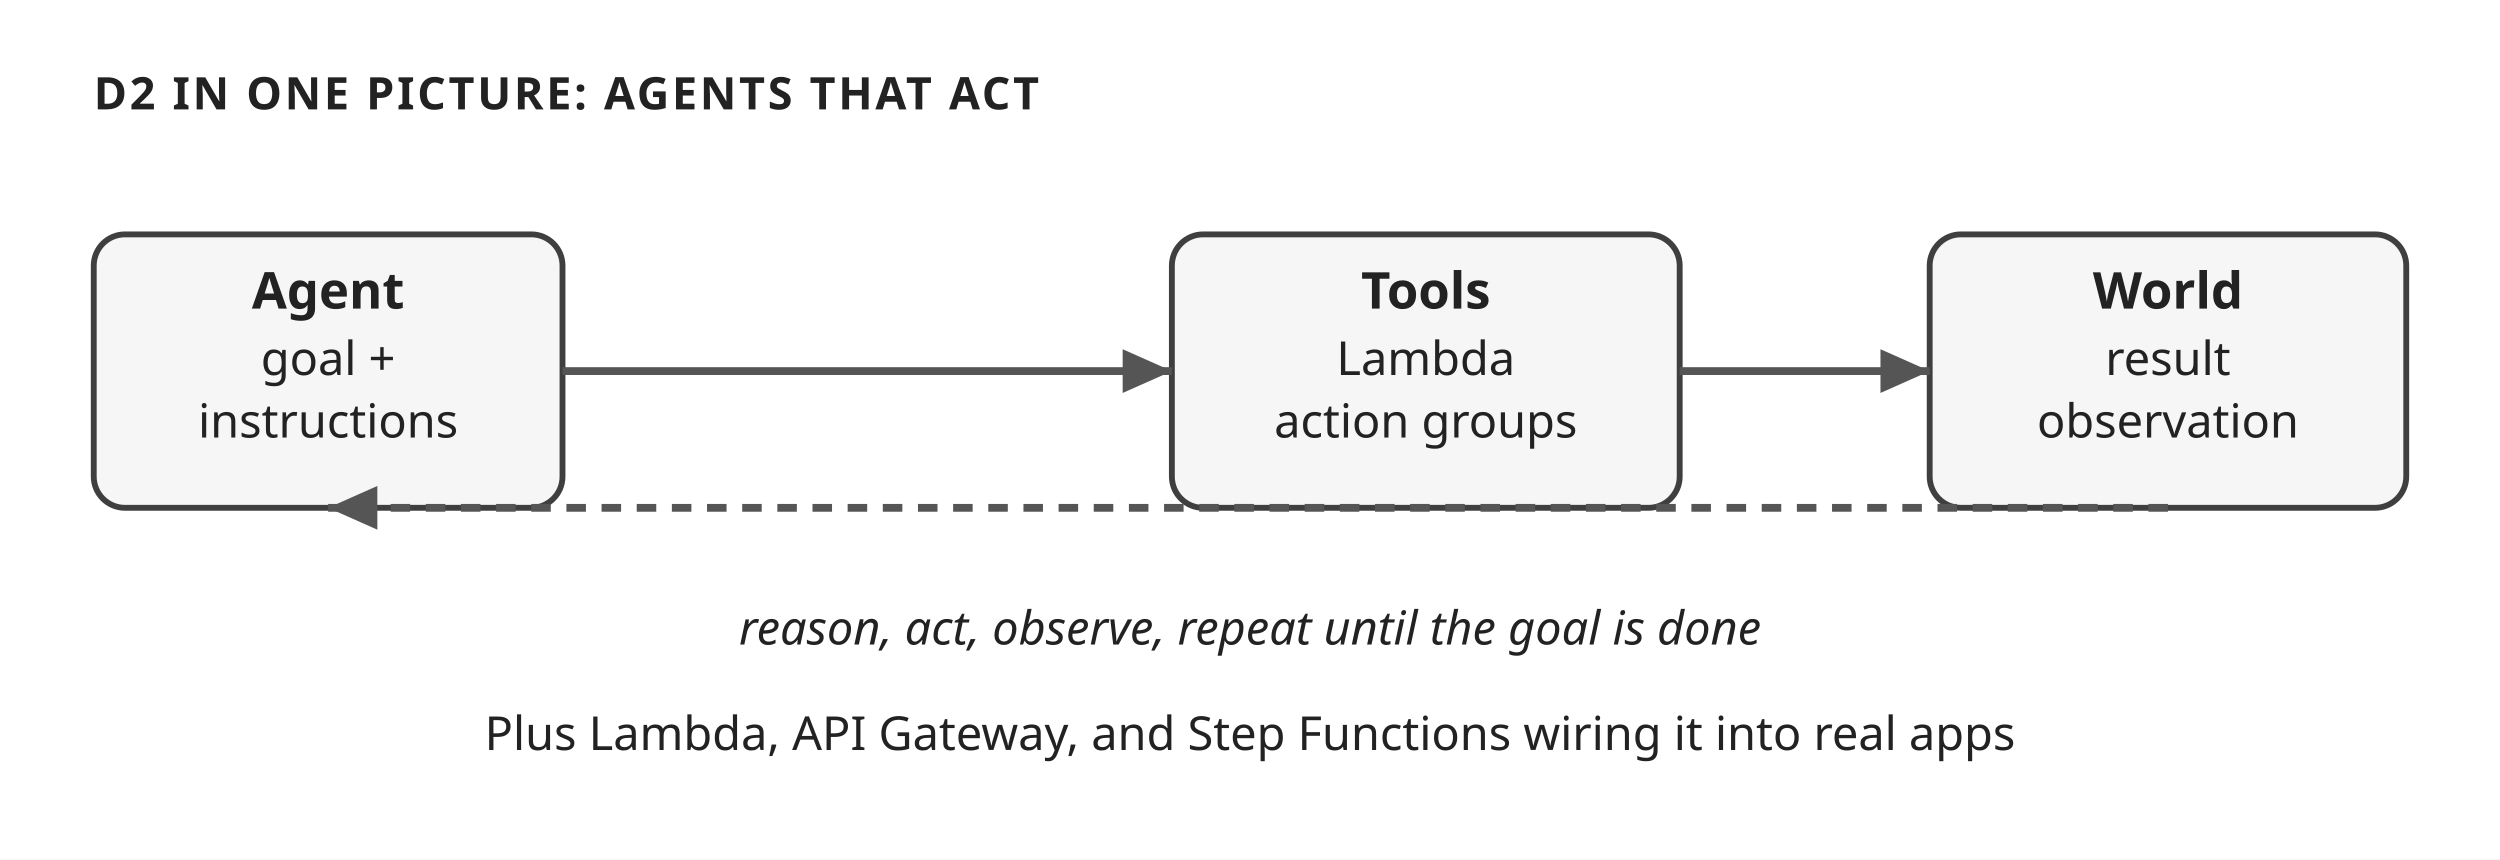
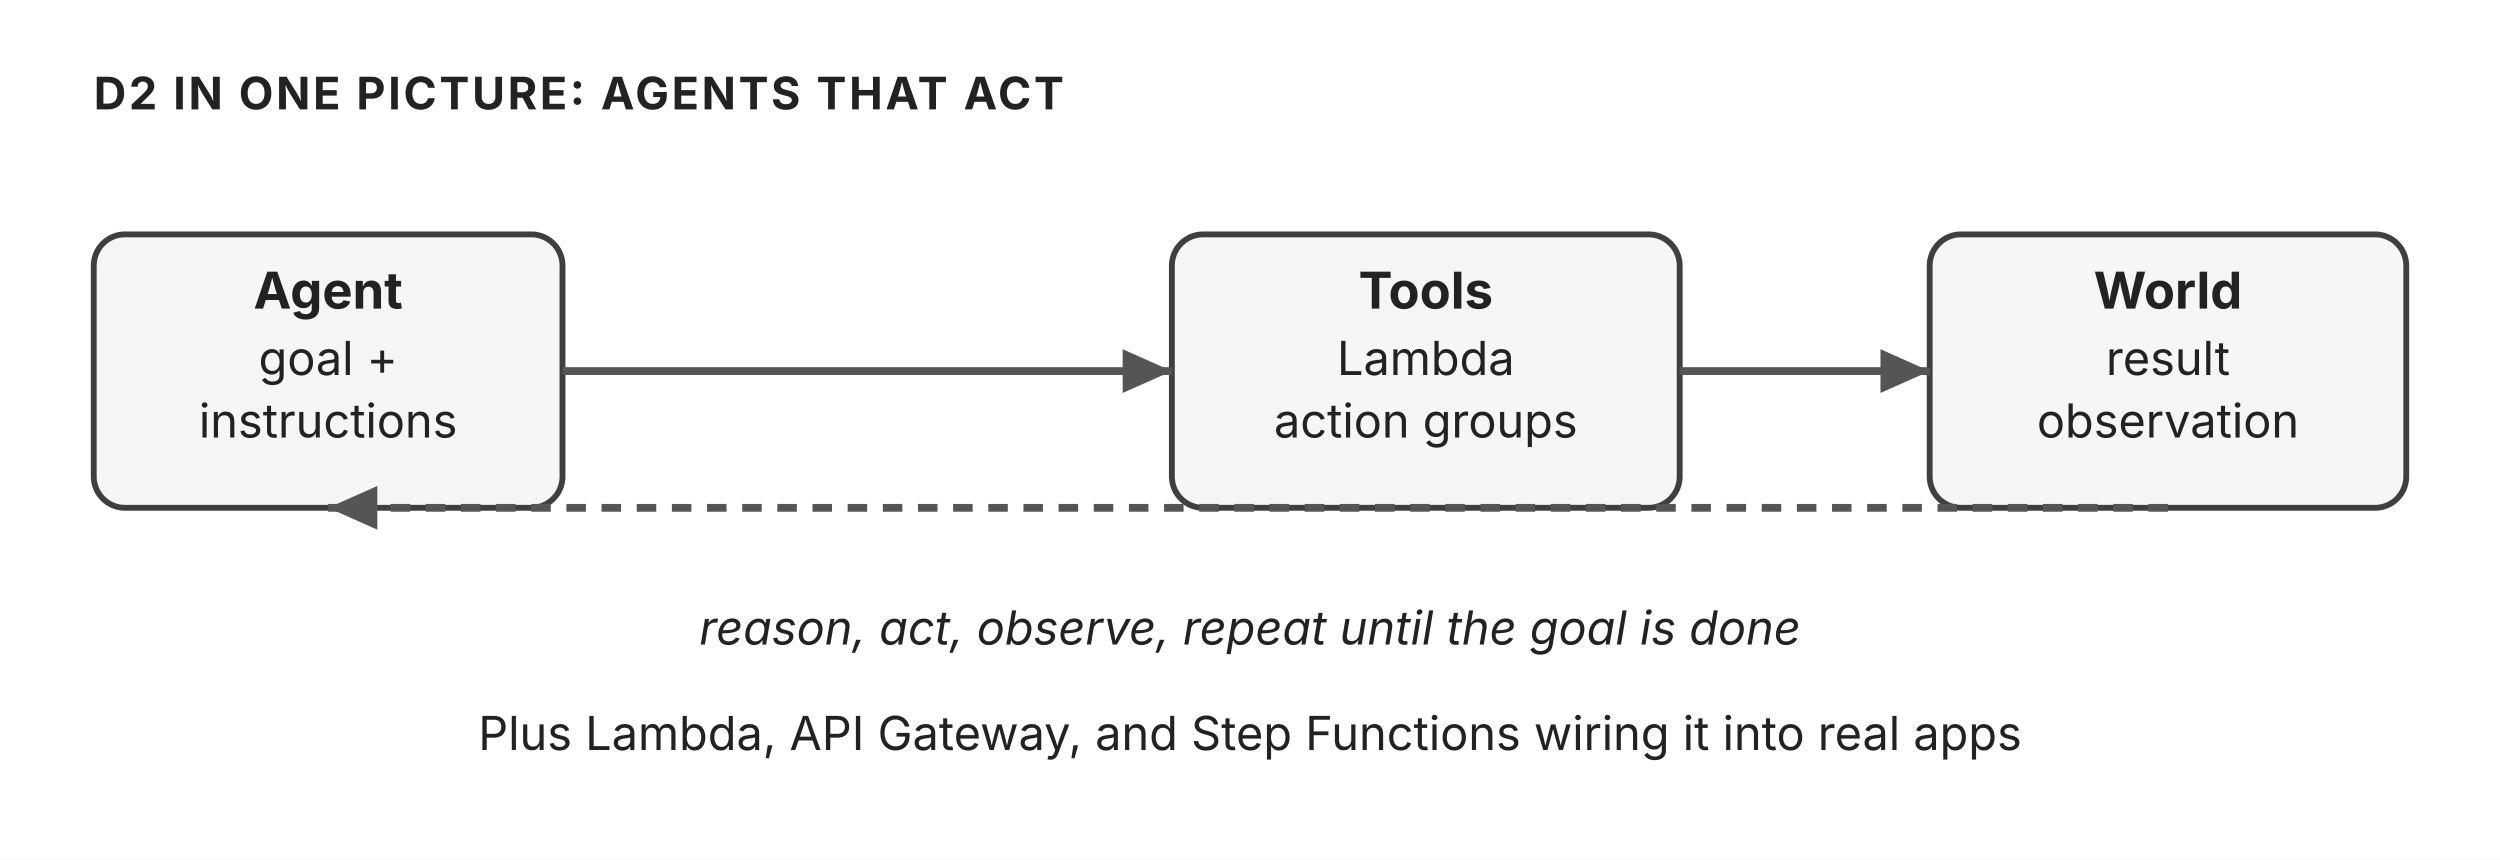
<svg xmlns="http://www.w3.org/2000/svg" width="640" height="220" viewBox="0 0 640 220" role="img" aria-label="The Bedrock agent loop: reason, act with tools, observe, repeat">
-   <style>text{font-family:'Trebuchet MS', Verdana, sans-serif;fill:#222222;}</style>
+   <style>text{font-family:"Anthropic Sans",Inter,"Source Sans 3","IBM Plex Sans",sans-serif;fill:#222222}</style>
  <rect width="640" height="220" fill="#ffffff" />
  <defs>
    <marker id="ar" viewBox="0 0 10 10" refX="9" refY="5" markerWidth="7" markerHeight="7" orient="auto-start-reverse">
      <path d="M 0 1 L 9 5 L 0 9 z" fill="#555555" />
    </marker>
    <marker id="arW" viewBox="0 0 10 10" refX="9" refY="5" markerWidth="7" markerHeight="7" orient="auto-start-reverse">
      <path d="M 0 1 L 9 5 L 0 9 z" fill="#ffffff" />
    </marker>
  </defs>
  <text x="24" y="28" font-size="11.5" fill="#555555" text-anchor="start" font-weight="700" letter-spacing="0.06em">D2 IN ONE PICTURE: AGENTS THAT ACT</text>
  <rect x="24" y="60" width="120" height="70" rx="8" fill="#f6f6f6" stroke="#3f3f3f" stroke-width="1.5" />
  <text x="84.0" y="79.0" font-size="13" fill="#222222" text-anchor="middle" font-weight="700">Agent</text>
  <text x="84.0" y="96.0" font-size="12" fill="#222222" text-anchor="middle">goal +</text>
  <text x="84.0" y="112.0" font-size="12" fill="#222222" text-anchor="middle">instructions</text>
  <rect x="300" y="60" width="130" height="70" rx="8" fill="#f6f6f6" stroke="#3f3f3f" stroke-width="1.5" />
  <text x="365.0" y="79.0" font-size="13" fill="#222222" text-anchor="middle" font-weight="700">Tools</text>
  <text x="365.0" y="96.0" font-size="12" fill="#222222" text-anchor="middle">Lambda</text>
  <text x="365.0" y="112.0" font-size="12" fill="#222222" text-anchor="middle">action groups</text>
  <rect x="494" y="60" width="122" height="70" rx="8" fill="#f6f6f6" stroke="#3f3f3f" stroke-width="1.5" />
  <text x="555.0" y="79.0" font-size="13" fill="#222222" text-anchor="middle" font-weight="700">World</text>
  <text x="555.0" y="96.0" font-size="12" fill="#222222" text-anchor="middle">result</text>
  <text x="555.0" y="112.0" font-size="12" fill="#222222" text-anchor="middle">observation</text>
  <line x1="144" y1="95" x2="300" y2="95" stroke="#555555" stroke-width="2" marker-end="url(#ar)" />
  <line x1="430" y1="95" x2="494" y2="95" stroke="#555555" stroke-width="2" marker-end="url(#ar)" />
  <path d="M 555 130 C 319.5 130, 319.5 130, 84 130" fill="none" stroke="#555555" stroke-width="2" marker-end="url(#ar)" stroke-dasharray="5 4" />
  <text x="320" y="165" font-size="12" fill="#555555" text-anchor="middle" font-style="italic">reason, act, observe, repeat until the goal is done</text>
  <text x="320" y="192" font-size="12" fill="#555555" text-anchor="middle">Plus Lambda, API Gateway, and Step Functions wiring it into real apps</text>
</svg>
